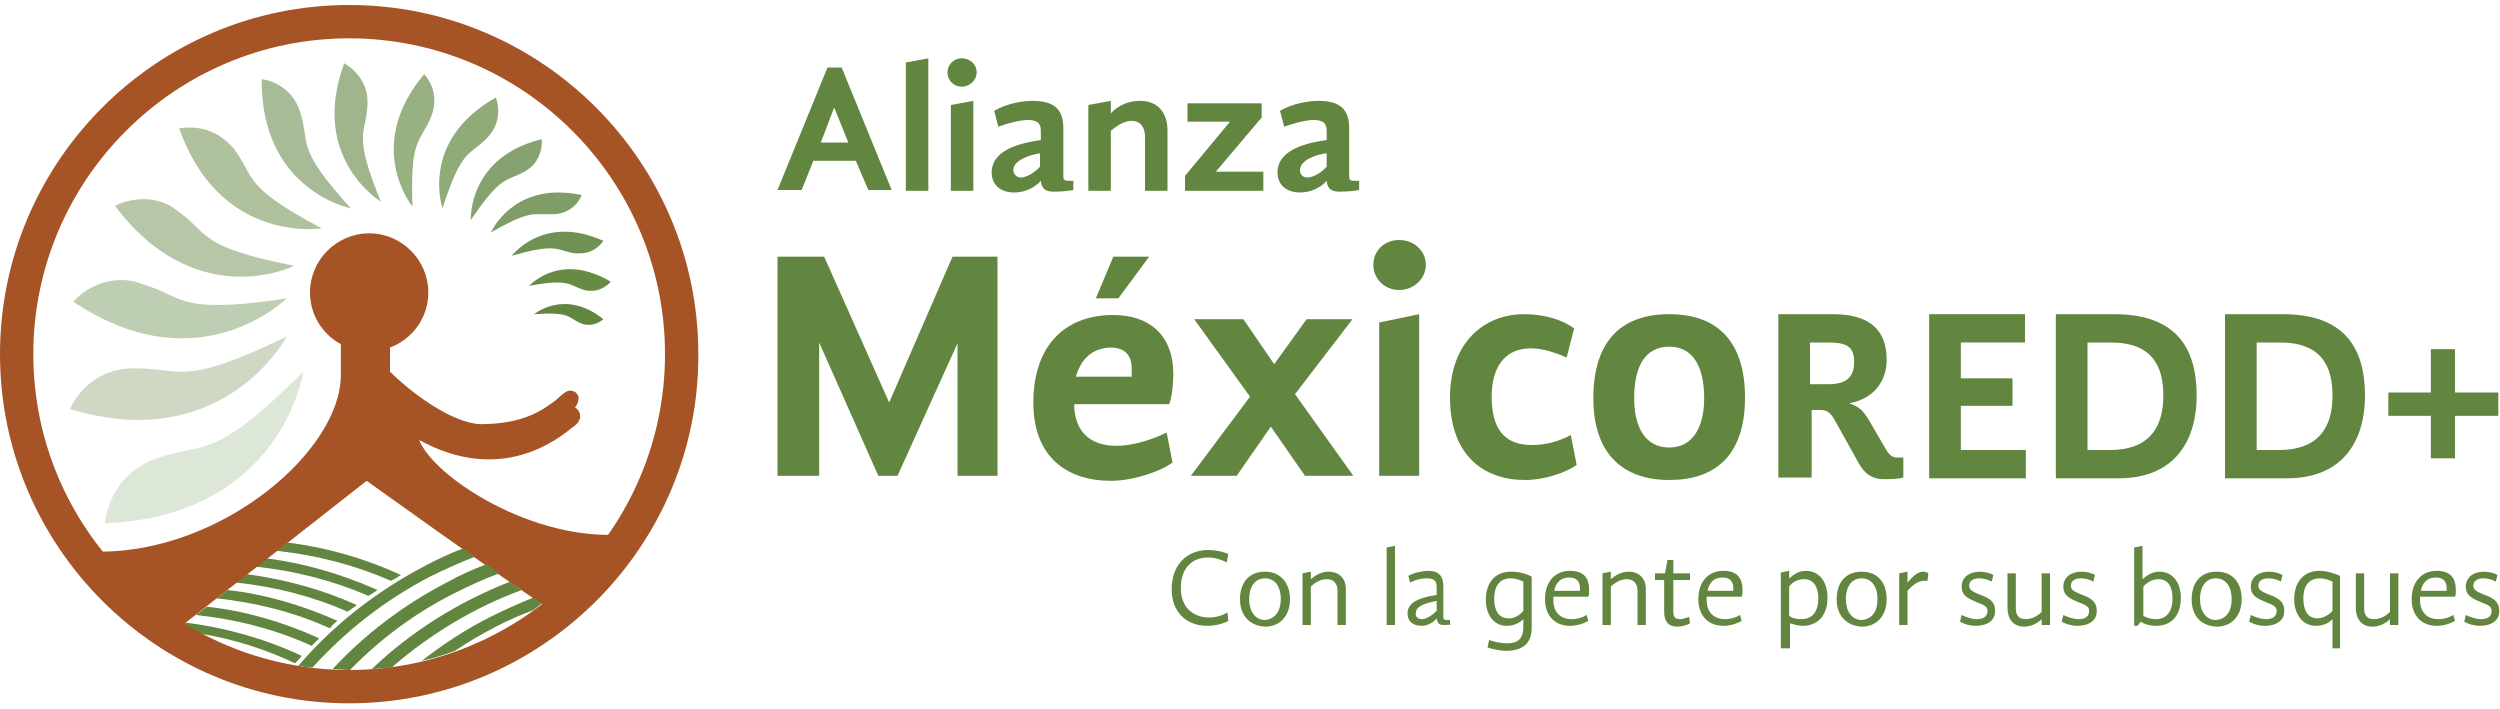
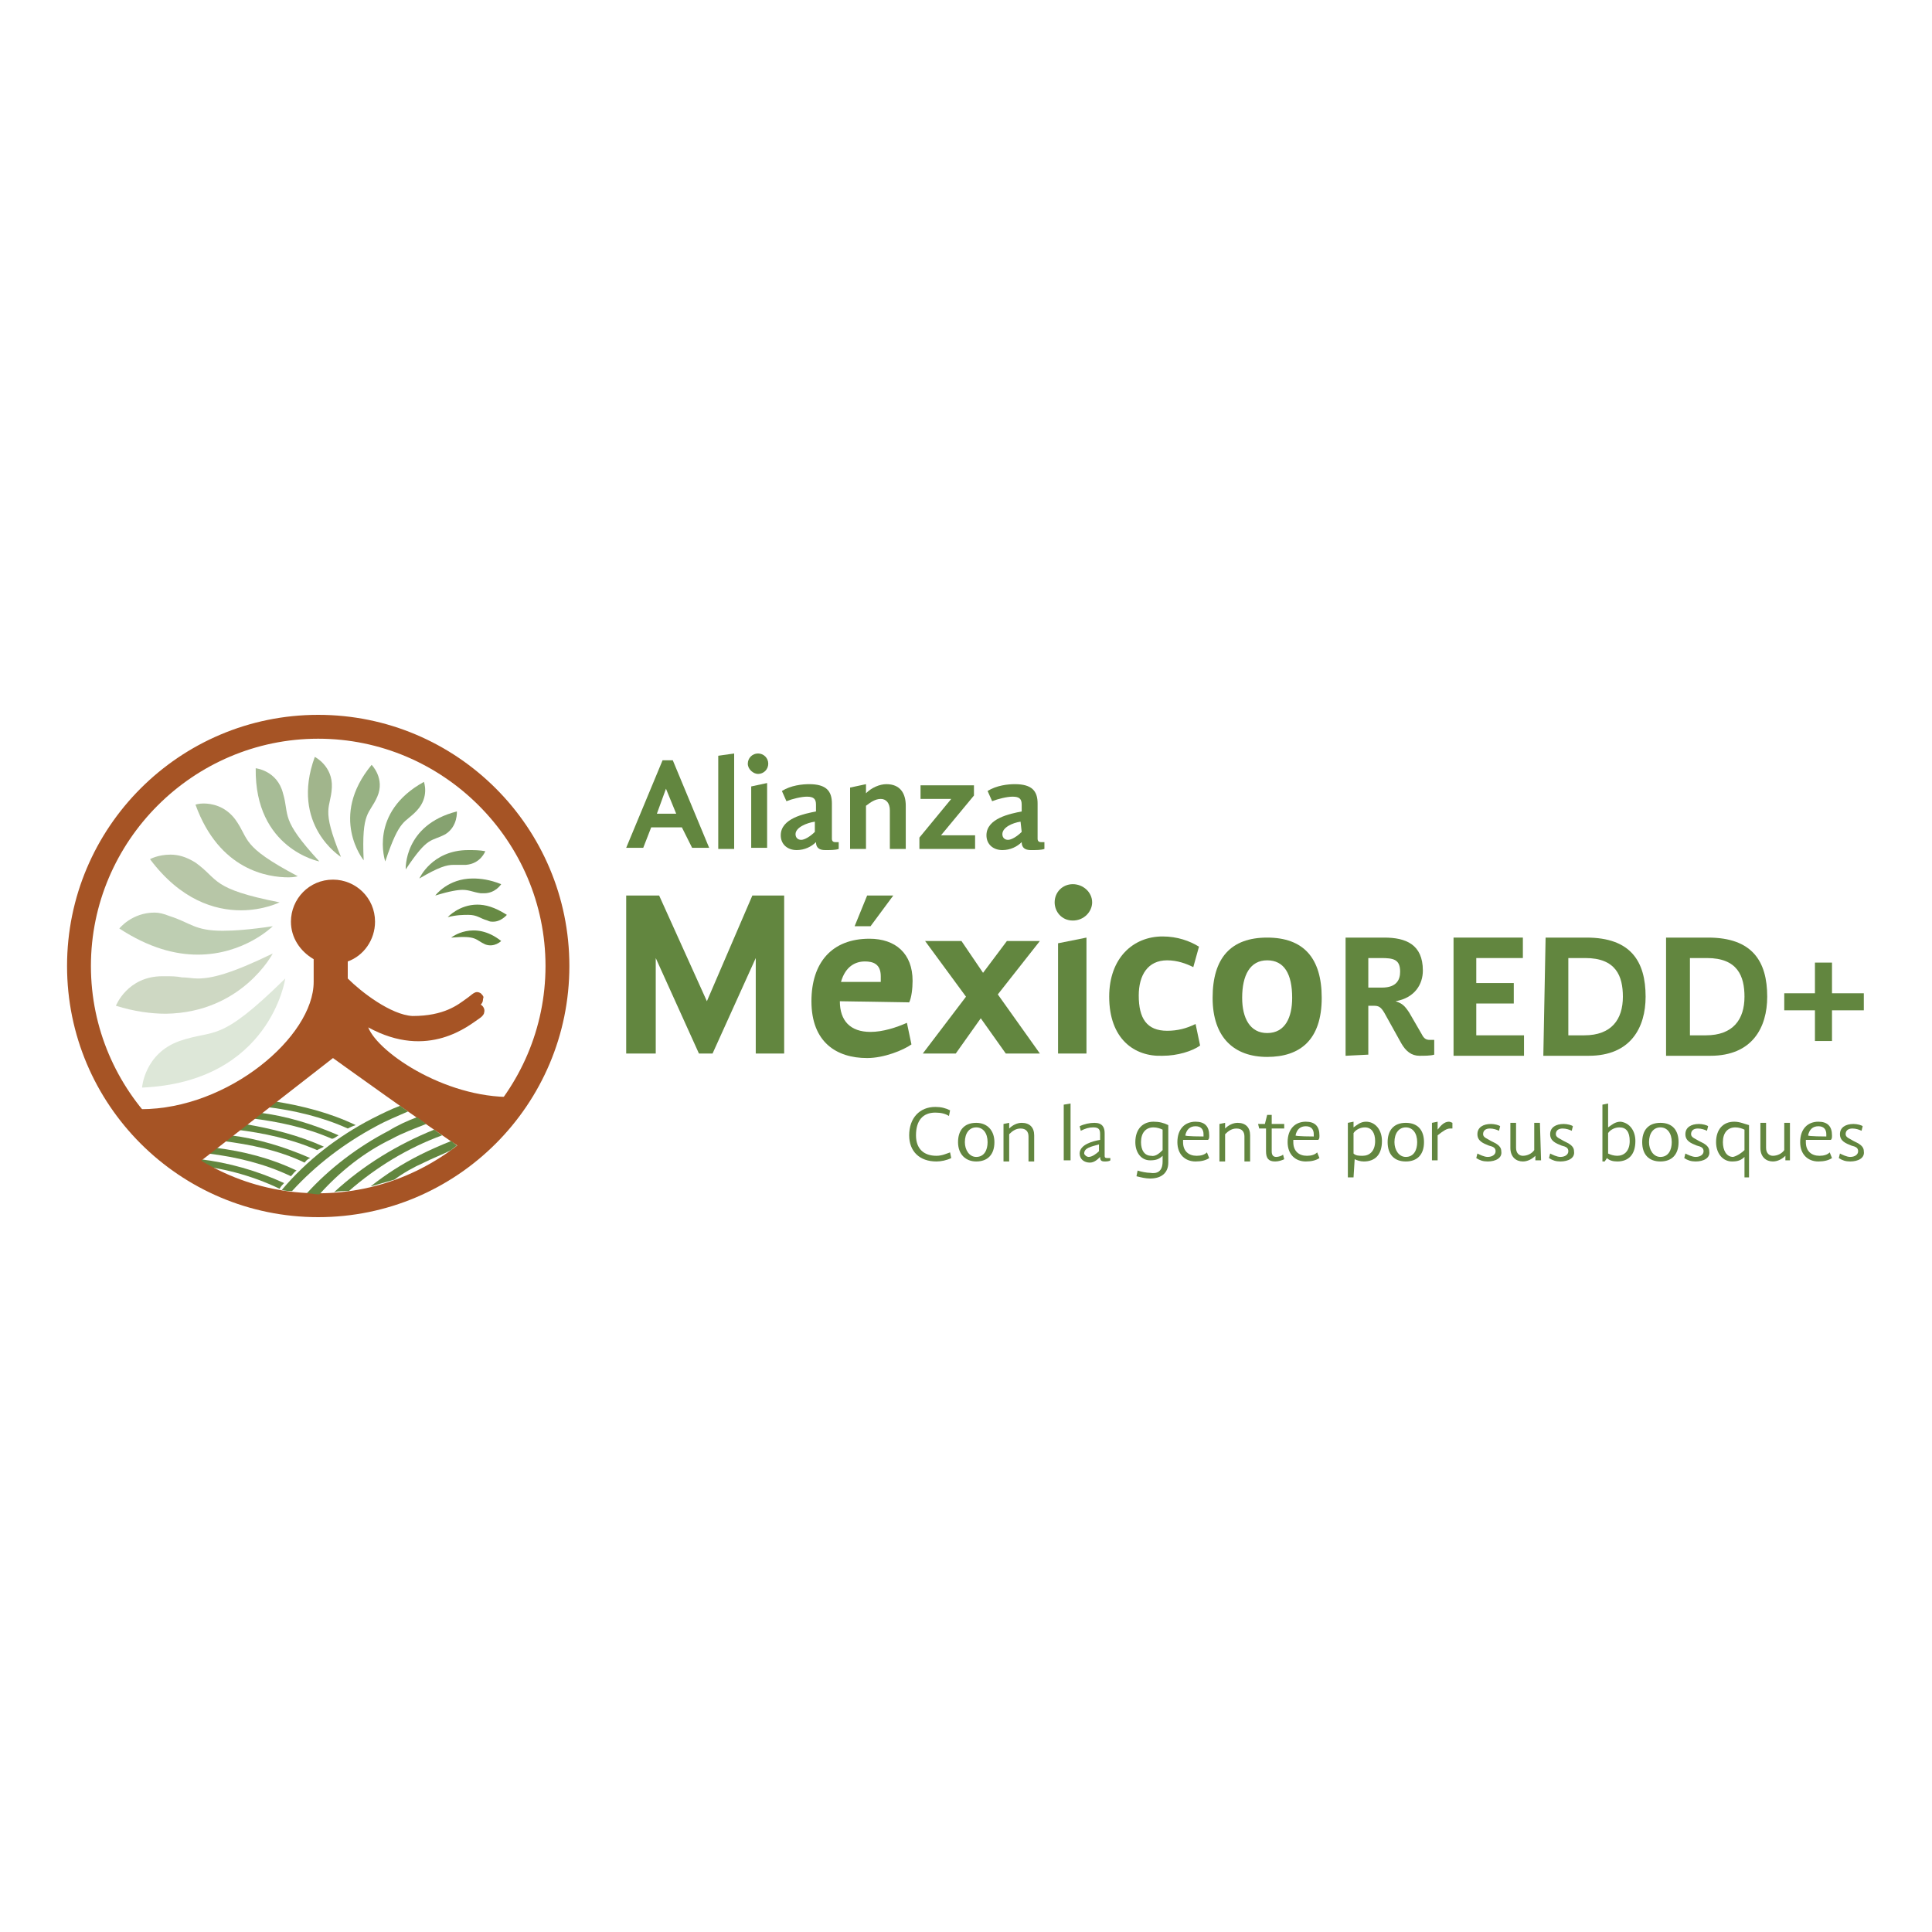
- <svg xmlns="http://www.w3.org/2000/svg" version="1.1" id="Layer_1" x="0px" y="0px" viewBox="0 0 300 85" enable-background="new 0 0 300 85" xml:space="preserve">
+ <svg xmlns="http://www.w3.org/2000/svg" version="1.1" id="Layer_1" x="0px" y="0px" viewBox="-424 315.5 170 170" style="enable-background:new -424 315.5 170 170;" xml:space="preserve">
+   <style type="text/css">
+ 	.st0{fill:#62863F;}
+ 	.st1{fill:#A65425;}
+ 	.st2{fill:#DDE7D8;}
+ 	.st3{fill:#CED8C3;}
+ 	.st4{fill:#BECEB2;}
+ 	.st5{fill:#B7C6A7;}
+ 	.st6{fill:#AFC19D;}
+ 	.st7{fill:#A7BC96;}
+ 	.st8{fill:#A1B58C;}
+ 	.st9{fill:#97B183;}
+ 	.st10{fill:#8EAB78;}
+ 	.st11{fill:#86A270;}
+ 	.st12{fill:#7F9D66;}
+ 	.st13{fill:#709054;}
+ 	.st14{fill:#678A44;}
+ </style>
  <g>
    <g>
-       <path fill="#62863F" d="M45.3,70.8c-4.3-1.9-8.7-3.2-13.3-3.8l-1.3,1c4.6,0.5,9.1,1.6,13.5,3.5C44.6,71.3,45,71,45.3,70.8" />
-       <path fill="#62863F" d="M48.1,69c-4.3-2-8.9-3.3-13.6-3.9l-1.3,1c4.7,0.5,9.4,1.7,13.7,3.6C47.3,69.5,47.7,69.3,48.1,69" />
-       <path fill="#62863F" d="M42.8,72.6c-4.2-1.9-8.7-3.1-13.2-3.7l-1.3,1c4.6,0.5,9.1,1.6,13.4,3.5C42.1,73.1,42.5,72.9,42.8,72.6" />
-       <path fill="#62863F" d="M36.2,78.7c-4.5-2.1-9.2-3.4-14-4L21.8,75l-1.4,0.6c5.1,0.4,10.2,1.7,15,4C35.7,79.3,36,79,36.2,78.7" />
-       <path fill="#62863F" d="M38.3,76.6c-4.4-2-8.9-3.3-13.5-3.8l-1.3,1c4.8,0.5,9.5,1.7,13.9,3.7C37.7,77.2,38,76.9,38.3,76.6" />
-       <path fill="#62863F" d="M40.5,74.5c-4.3-1.9-8.7-3.2-13.2-3.7l-1.3,1c4.6,0.5,9.2,1.6,13.6,3.6C39.8,75.1,40.1,74.8,40.5,74.5" />
-       <path fill="#A65425" d="M41.9,4.6C21,4.6,4,21.6,4,42.5c0,20.9,17,37.9,37.9,37.9c20.9,0,37.9-17,37.9-37.9    C79.8,21.6,62.8,4.6,41.9,4.6 M41.9,84.4C18.8,84.4,0,65.6,0,42.5C0,19.4,18.8,0.6,41.9,0.6c23.1,0,41.9,18.8,41.9,41.9    C83.9,65.6,65,84.4,41.9,84.4" />
-       <path fill="#DDE7D8" d="M36.4,44.6c-11.1,11-11.6,8.3-17.6,10.4c-5.9,2.1-6.2,7.8-6.2,7.8C33.9,61.9,36.4,44.6,36.4,44.6" />
-       <path fill="#CED8C3" d="M34.4,40.4c-7.1,3.4-10.2,4.2-12.5,4.2c-0.9,0-1.7-0.1-2.6-0.2c-0.9-0.1-1.8-0.2-3.1-0.2c0,0-0.1,0-0.1,0    c-5.8,0-7.7,4.9-7.7,4.9c3.1,0.9,5.8,1.3,8.3,1.3C29.2,50.3,34.4,40.4,34.4,40.4" />
-       <path fill="#BECEB2" d="M14.6,33.6c-3.7,0-5.8,2.6-5.8,2.6c4.9,3.3,9.3,4.4,13,4.4c7.8,0,12.6-4.8,12.6-4.8    c-3.8,0.6-6.4,0.8-8.3,0.8c-4.8,0-5.3-1.4-9-2.5C16.1,33.7,15.3,33.6,14.6,33.6" />
-       <path fill="#B7C6A7" d="M17.2,23.9c-2,0-3.4,0.8-3.4,0.8c5.1,6.8,10.8,8.5,15.1,8.5c3.8,0,6.4-1.3,6.4-1.3    c-11.6-2.3-10.1-3.8-14-6.6C19.9,24.2,18.5,23.9,17.2,23.9" />
-       <path fill="#AFC19D" d="M22.8,15.3c-0.8,0-1.3,0.1-1.3,0.1c3.9,11,12.2,12.1,15.6,12.1c0.9,0,1.5-0.1,1.5-0.1    c-9.6-5.1-7.9-6-10.5-9.5C26.3,15.7,24.1,15.3,22.8,15.3" />
-       <path fill="#A7BC96" d="M31.4,9.5C31.3,22.9,42.1,25,42.1,25c-6.6-7.3-4.9-7.5-6-11.3C35,9.8,31.4,9.5,31.4,9.5" />
-       <path fill="#A1B58C" d="M41.3,7.6c-4.2,11.4,4.4,16.6,4.4,16.6c-3.4-8.3-1.8-8-1.6-11.6C44.3,9.1,41.3,7.6,41.3,7.6" />
-       <path fill="#97B183" d="M50.9,8.9c-7.3,8.7-1.4,15.9-1.4,15.9c-0.3-8.4,0.9-7.6,2.2-10.7C53,11,50.9,8.9,50.9,8.9" />
-       <path fill="#8EAB78" d="M59.5,11.7C50.3,16.9,53.1,25,53.1,25c2.4-7.4,3.2-6.2,5.4-8.5C60.6,14.3,59.5,11.7,59.5,11.7" />
-       <path fill="#86A270" d="M65,16.7c-8.9,2.2-8.5,9.7-8.5,9.7c3.8-5.6,4.2-4.5,6.6-5.9C65.3,19.2,65,16.7,65,16.7" />
-       <path fill="#7F9D66" d="M67,23.1c-6,0-8.1,4.8-8.1,4.8c3.3-1.9,4.5-2.2,5.6-2.2c0.2,0,0.5,0,0.7,0c0.3,0,0.5,0,0.8,0    c0.2,0,0.4,0,0.6,0c2.5-0.2,3.2-2.3,3.2-2.3C68.8,23.2,67.9,23.1,67,23.1" />
-       <path fill="#709054" d="M67.7,27.8c-4.1,0-6.3,2.9-6.3,2.9c2.4-0.7,3.7-0.9,4.6-0.9c1.2,0,1.7,0.4,3,0.6c0.2,0,0.4,0,0.6,0    c1.9,0,2.8-1.5,2.8-1.5C70.6,28.1,69.1,27.8,67.7,27.8" />
-       <path fill="#678A44" d="M68.4,32.3c-3.1,0-4.9,2-4.9,2c1.6-0.3,2.6-0.4,3.4-0.4c1.6,0,1.9,0.5,3.2,0.9c0.3,0.1,0.6,0.1,0.9,0.1    c1.4,0,2.3-1.1,2.3-1.1C71.4,32.7,69.8,32.3,68.4,32.3" />
-       <path fill="#62863F" d="M64.1,37.7c0,0,3.7-3.1,8.3,0.6c0,0-1.1,1.1-2.7,0.5C68.1,38.1,68.5,37.4,64.1,37.7" />
-       <path fill="#A65425" d="M50.3,52.8c10,5.5,16.9-0.3,18.5-1.6c0.5-0.3,0.7-0.7,0.8-1c0.1-0.6-0.2-1.1-0.6-1.3    c0.3-0.4,0.4-0.7,0.4-0.9c0.1-0.3,0-0.6-0.3-0.9c-1-0.6-1.4,0.1-2.5,1c-1.4,1-3.6,2.8-9,2.8c-3.6-0.2-8.5-4-10.8-6.3v-2.9    c2.7-1,4.6-3.6,4.6-6.6c0-3.9-3.2-7.1-7.1-7.1s-7.1,3.2-7.1,7.1c0,2.7,1.5,5,3.7,6.2l0,3.7c0,9.1-14.2,21.2-28.9,21.2l4.3,5.2    l4.6,4.4L44,57.7c0,0,16.3,11.7,22.1,15.5l5.7-4l3.2-5.1C64,65.1,52,57.2,50.3,52.8" />
-       <path fill="#62863F" d="M61.2,69.8c-6.1,2.4-11.8,5.9-16.6,10.5c0.8-0.1,1.6-0.1,2.4-0.2c4.6-4,9.9-7.2,15.6-9.3L61.2,69.8z" />
-       <path fill="#62863F" d="M58.9,74c-3,1.5-5.7,3.3-8.3,5.3c1.4-0.3,2.7-0.7,4-1.2c1.6-1.1,3.2-2,4.9-2.9c1.5-0.8,3-1.4,4.5-2    c0.4-0.3,0.7-0.5,1-0.8L64,71.7C62.3,72.4,60.5,73.2,58.9,74" />
-       <path fill="#62863F" d="M54.3,71.3c1.8-0.9,3.7-1.8,5.6-2.5l-1.5-1.1c-1.6,0.6-3.2,1.3-4.8,2.2c-5.2,2.7-9.8,6.2-13.7,10.4    c0.7,0,1.4,0.1,2.1,0.1C45.5,76.8,49.6,73.7,54.3,71.3" />
-       <path fill="#62863F" d="M51.6,69.2c1.8-0.9,3.6-1.7,5.4-2.4l-1.4-1c-1.6,0.6-3.1,1.3-4.6,2.1C45.1,71,40,75,35.8,79.9    c0.6,0.1,1.1,0.2,1.7,0.2C41.5,75.7,46.2,72,51.6,69.2" />
-       <path fill="#62863F" d="M140.6,70.7c0-2.9,1.8-4.7,4.4-4.7c0.9,0,1.8,0.2,2.4,0.5l-0.2,1c-0.5-0.3-1.4-0.6-2.2-0.6    c-2.1,0-3.3,1.4-3.3,3.7c0,2.2,1.4,3.5,3.4,3.5c0.9,0,1.7-0.3,2.2-0.6l0.1,1c-0.7,0.4-1.7,0.6-2.5,0.6    C142.3,75.1,140.6,73.4,140.6,70.7" />
-       <path fill="#62863F" d="M153.7,71.9c0-1.5-0.7-2.5-1.9-2.5c-1.2,0-1.9,1-1.9,2.5c0,1.4,0.7,2.5,1.9,2.5    C153,74.3,153.7,73.3,153.7,71.9 M148.8,71.9c0-1.9,1-3.3,3-3.3c1.9,0,3,1.4,3,3.3c0,2-1.2,3.3-3,3.3    C150,75.1,148.8,73.9,148.8,71.9" />
-       <path fill="#62863F" d="M156.3,68.8l1-0.2v0.9c0.6-0.5,1.3-0.9,2.1-0.9c1.3,0,2.1,0.8,2.1,2.1V75h-1v-4.1c0-0.8-0.4-1.4-1.3-1.4    c-0.7,0-1.4,0.4-1.9,0.9V75h-1V68.8z" />
+       <path class="st0" d="M-394.2,415.4c-2.3-1-4.6-1.7-7-2l-0.7,0.5c2.4,0.3,4.8,0.8,7.1,1.8C-394.6,415.7-394.4,415.5-394.2,415.4" />
+       <path class="st0" d="M-392.7,414.5c-2.3-1.1-4.7-1.7-7.2-2.1l-0.7,0.5c2.5,0.3,5,0.9,7.2,1.9C-393.2,414.7-393,414.6-392.7,414.5" />
+       <path class="st0" d="M-395.5,416.4c-2.2-1-4.6-1.6-7-2l-0.7,0.5c2.4,0.3,4.8,0.8,7.1,1.8C-395.9,416.6-395.7,416.5-395.5,416.4" />
+       <path class="st0" d="M-399,419.6c-2.4-1.1-4.9-1.8-7.4-2.1l-0.2,0.2l-0.7,0.3c2.7,0.2,5.4,0.9,7.9,2.1    C-399.3,419.9-399.1,419.7-399,419.6" />
+       <path class="st0" d="M-397.9,418.5c-2.3-1.1-4.7-1.7-7.1-2l-0.7,0.5c2.5,0.3,5,0.9,7.3,2C-398.2,418.8-398.1,418.6-397.9,418.5" />
+       <path class="st0" d="M-396.7,417.4c-2.3-1-4.6-1.7-7-2l-0.7,0.5c2.4,0.3,4.9,0.8,7.2,1.9C-397.1,417.7-397,417.5-396.7,417.4" />
+       <path class="st1" d="M-396,380.5c-11,0-20,9-20,20s9,20,20,20s20-9,20-20S-385,380.5-396,380.5 M-396,422.6    c-12.2,0-22.1-9.9-22.1-22.1s9.9-22.1,22.1-22.1c12.2,0,22.1,9.9,22.1,22.1C-373.9,412.7-383.8,422.6-396,422.6" />
+       <path class="st2" d="M-398.9,401.6c-5.9,5.8-6.1,4.4-9.3,5.5c-3.1,1.1-3.3,4.1-3.3,4.1C-400.2,410.7-398.9,401.6-398.9,401.6" />
+       <path class="st3" d="M-400,399.4c-3.7,1.8-5.4,2.2-6.6,2.2c-0.5,0-0.9-0.1-1.4-0.1c-0.5-0.1-0.9-0.1-1.6-0.1h-0.1    c-3.1,0-4.1,2.6-4.1,2.6c1.6,0.5,3.1,0.7,4.4,0.7C-402.7,404.6-400,399.4-400,399.4" />
+       <path class="st4" d="M-410.4,395.8c-2,0-3.1,1.4-3.1,1.4c2.6,1.7,4.9,2.3,6.9,2.3c4.1,0,6.6-2.5,6.6-2.5c-2,0.3-3.4,0.4-4.4,0.4    c-2.5,0-2.8-0.7-4.7-1.3C-409.6,395.9-410,395.8-410.4,395.8" />
+       <path class="st5" d="M-409,390.7c-1.1,0-1.8,0.4-1.8,0.4c2.7,3.6,5.7,4.5,8,4.5c2,0,3.4-0.7,3.4-0.7c-6.1-1.2-5.3-2-7.4-3.5    C-407.6,390.9-408.3,390.7-409,390.7" />
+       <path class="st6" d="M-406.1,386.2c-0.4,0-0.7,0.1-0.7,0.1c2.1,5.8,6.4,6.4,8.2,6.4c0.5,0,0.8-0.1,0.8-0.1c-5.1-2.7-4.2-3.2-5.5-5    C-404.2,386.4-405.4,386.2-406.1,386.2" />
+       <path class="st7" d="M-401.5,383.1c-0.1,7.1,5.6,8.2,5.6,8.2c-3.5-3.8-2.6-4-3.2-6C-399.6,383.3-401.5,383.1-401.5,383.1" />
+       <path class="st8" d="M-396.3,382.1c-2.2,6,2.3,8.8,2.3,8.8c-1.8-4.4-0.9-4.2-0.8-6.1C-394.7,382.9-396.3,382.1-396.3,382.1" />
+       <path class="st9" d="M-391.3,382.8c-3.8,4.6-0.7,8.4-0.7,8.4c-0.2-4.4,0.5-4,1.2-5.6S-391.3,382.8-391.3,382.8" />
+       <path class="st10" d="M-386.7,384.3c-4.9,2.7-3.4,7-3.4,7c1.3-3.9,1.7-3.3,2.8-4.5C-386.2,385.6-386.7,384.3-386.7,384.3" />
+       <path class="st11" d="M-383.8,386.9c-4.7,1.2-4.5,5.1-4.5,5.1c2-3,2.2-2.4,3.5-3.1C-383.7,388.2-383.8,386.9-383.8,386.9" />
+       <path class="st12" d="M-382.8,390.3c-3.2,0-4.3,2.5-4.3,2.5c1.7-1,2.4-1.2,3-1.2c0.1,0,0.3,0,0.4,0c0.2,0,0.3,0,0.4,0    c0.1,0,0.2,0,0.3,0c1.3-0.1,1.7-1.2,1.7-1.2C-381.8,390.3-382.3,390.3-382.8,390.3" />
+       <path class="st13" d="M-382.4,392.8c-2.2,0-3.3,1.5-3.3,1.5c1.3-0.4,2-0.5,2.4-0.5c0.6,0,0.9,0.2,1.6,0.3c0.1,0,0.2,0,0.3,0    c1,0,1.5-0.8,1.5-0.8C-380.9,392.9-381.7,392.8-382.4,392.8" />
+       <path class="st14" d="M-382,395.1c-1.6,0-2.6,1.1-2.6,1.1c0.8-0.2,1.4-0.2,1.8-0.2c0.8,0,1,0.3,1.7,0.5c0.2,0.1,0.3,0.1,0.5,0.1    c0.7,0,1.2-0.6,1.2-0.6C-380.5,395.3-381.3,395.1-382,395.1" />
+       <path class="st0" d="M-384.3,398c0,0,2-1.6,4.4,0.3c0,0-0.6,0.6-1.4,0.3C-382.2,398.2-382,397.8-384.3,398" />
+       <path class="st1" d="M-391.6,405.9c5.3,2.9,8.9-0.2,9.8-0.8c0.3-0.2,0.4-0.4,0.4-0.5c0.1-0.3-0.1-0.6-0.3-0.7    c0.2-0.2,0.2-0.4,0.2-0.5c0.1-0.2,0-0.3-0.2-0.5c-0.5-0.3-0.7,0.1-1.3,0.5c-0.7,0.5-1.9,1.5-4.7,1.5c-1.9-0.1-4.5-2.1-5.7-3.3    v-1.5c1.4-0.5,2.4-1.9,2.4-3.5c0-2.1-1.7-3.7-3.7-3.7c-2.1,0-3.7,1.7-3.7,3.7c0,1.4,0.8,2.6,2,3.3v2c0,4.8-7.5,11.2-15.2,11.2    l2.3,2.7l2.4,2.3l12.2-9.5c0,0,8.6,6.2,11.7,8.2l3-2.1l1.7-2.7C-384.4,412.4-390.7,408.2-391.6,405.9" />
+       <path class="st0" d="M-385.8,414.9c-3.2,1.3-6.2,3.1-8.8,5.5c0.4-0.1,0.8-0.1,1.3-0.1c2.4-2.1,5.2-3.8,8.2-4.9L-385.8,414.9z" />
+       <path class="st0" d="M-387,417.1c-1.6,0.8-3,1.7-4.4,2.8c0.7-0.2,1.4-0.4,2.1-0.6c0.8-0.6,1.7-1.1,2.6-1.5    c0.8-0.4,1.6-0.7,2.4-1.1c0.2-0.2,0.4-0.3,0.5-0.4l-0.5-0.4C-385.3,416.3-386.2,416.7-387,417.1" />
+       <path class="st0" d="M-389.5,415.7c0.9-0.5,2-0.9,3-1.3l-0.8-0.6c-0.8,0.3-1.7,0.7-2.5,1.2c-2.7,1.4-5.2,3.3-7.2,5.5    c0.4,0,0.7,0.1,1.1,0.1C-394.1,418.6-392,416.9-389.5,415.7" />
+       <path class="st0" d="M-390.9,414.6c0.9-0.5,1.9-0.9,2.8-1.3l-0.7-0.5c-0.8,0.3-1.6,0.7-2.4,1.1c-3.1,1.6-5.8,3.7-8,6.3    c0.3,0.1,0.6,0.1,0.9,0.1C-396.2,418-393.7,416.1-390.9,414.6" />
+       <path class="st0" d="M-344,415.4c0-1.5,0.9-2.5,2.3-2.5c0.5,0,0.9,0.1,1.3,0.3l-0.1,0.5c-0.3-0.2-0.7-0.3-1.2-0.3    c-1.1,0-1.7,0.7-1.7,2c0,1.2,0.7,1.8,1.8,1.8c0.5,0,0.9-0.2,1.2-0.3l0.1,0.5c-0.4,0.2-0.9,0.3-1.3,0.3    C-343.1,417.7-344,416.8-344,415.4" />
+       <path class="st0" d="M-337.1,416c0-0.8-0.4-1.3-1-1.3s-1,0.5-1,1.3c0,0.7,0.4,1.3,1,1.3C-337.4,417.3-337.1,416.7-337.1,416     M-339.7,416c0-1,0.5-1.7,1.6-1.7c1,0,1.6,0.7,1.6,1.7c0,1.1-0.6,1.7-1.6,1.7C-339,417.7-339.7,417.1-339.7,416" />
+       <path class="st0" d="M-335.7,414.4l0.5-0.1v0.5c0.3-0.3,0.7-0.5,1.1-0.5c0.7,0,1.1,0.4,1.1,1.1v2.3h-0.5v-2.2    c0-0.4-0.2-0.7-0.7-0.7c-0.4,0-0.7,0.2-1,0.5v2.4h-0.5V414.4L-335.7,414.4z" />
    </g>
-     <polygon fill="#62863F" points="166.4,65.7 167.4,65.5 167.4,75 166.4,75  " />
+     <polygon class="st0" points="-330.4,412.7 -329.8,412.6 -329.8,417.6 -330.4,417.6  " />
    <g>
-       <path fill="#62863F" d="M170.6,74.3c0.6,0,1.3-0.5,1.8-1v-1.2c-1.4,0.3-2.5,0.6-2.5,1.5C169.8,74,170.2,74.3,170.6,74.3     M174.2,74.9c-0.2,0.1-0.7,0.1-1,0.1c-0.5,0-0.7-0.2-0.8-0.8c-0.3,0.4-1,0.9-1.8,0.9c-1,0-1.7-0.5-1.7-1.5c0-1.6,2.2-2,3.5-2.2    v-0.9c0-0.7-0.2-1.1-1.2-1.1c-0.7,0-1.4,0.2-2,0.5l-0.2-0.8c0.7-0.4,1.8-0.6,2.4-0.6c1.3,0,1.8,0.7,1.8,1.8V74    c0,0.4,0.2,0.4,0.5,0.4h0.3V74.9z" />
-       <path fill="#62863F" d="M182.8,73.3v-3.5c-0.4-0.2-0.9-0.4-1.5-0.4c-1.4,0-2,1-2,2.5c0,1.4,0.6,2.3,1.7,2.3    C181.7,74.3,182.5,73.7,182.8,73.3 M182.8,75.2v-0.9c-0.5,0.5-1.2,0.8-2,0.8c-1.6,0-2.5-1.4-2.5-3.1c0-2.3,1.3-3.4,3-3.4    c0.9,0,1.8,0.2,2.5,0.6v6.2c0,1.8-1.1,2.7-3.1,2.7c-0.7,0-1.6-0.2-2.2-0.4l0.2-0.9c0.5,0.2,1.5,0.4,2.1,0.4    C182,77.2,182.8,76.8,182.8,75.2" />
-       <path fill="#62863F" d="M189.6,70.9c0-0.1,0-0.2,0-0.3c0-0.7-0.3-1.3-1.3-1.3c-1,0-1.6,0.6-1.8,1.6H189.6z M190.6,74.5    c-0.5,0.3-1.3,0.6-2.2,0.6c-1.7,0-3-1.1-3-3.2c0-2.2,1.3-3.4,3-3.4c1.6,0,2.3,0.8,2.3,2.3c0,0.3,0,0.6-0.1,0.8h-4.2V72    c0,1.6,1,2.3,2.2,2.3c0.7,0,1.3-0.2,1.8-0.5L190.6,74.5z" />
-       <path fill="#62863F" d="M192.3,68.8l1-0.2v0.9c0.6-0.5,1.3-0.9,2.1-0.9c1.3,0,2.1,0.8,2.1,2.1V75h-1v-4.1c0-0.8-0.4-1.4-1.3-1.4    c-0.7,0-1.4,0.4-1.9,0.9V75h-1V68.8z" />
-       <path fill="#62863F" d="M198.7,68.8h1.1l0.3-1.6h0.7v1.6h2v0.8h-2v3.8c0,0.6,0.2,0.9,0.8,0.9c0.4,0,0.9-0.2,1.1-0.3l0.1,0.8    c-0.3,0.2-1,0.4-1.5,0.4c-1.1,0-1.6-0.6-1.6-1.8v-3.8h-1.1V68.8z" />
-       <path fill="#62863F" d="M208,70.9c0-0.1,0-0.2,0-0.3c0-0.7-0.3-1.3-1.3-1.3c-1,0-1.6,0.6-1.8,1.6H208z M209,74.5    c-0.5,0.3-1.3,0.6-2.2,0.6c-1.7,0-3-1.1-3-3.2c0-2.2,1.3-3.4,3-3.4c1.6,0,2.3,0.8,2.3,2.3c0,0.3,0,0.6-0.1,0.8h-4.2V72    c0,1.6,1,2.3,2.2,2.3c0.7,0,1.3-0.2,1.8-0.5L209,74.5z" />
-       <path fill="#62863F" d="M214.7,70.4v3.5c0.4,0.3,0.9,0.4,1.5,0.4c1.1,0,2-0.7,2-2.5c0-1.4-0.6-2.3-1.7-2.3    C215.8,69.5,215.1,69.8,214.7,70.4 M214.7,77.8h-1v-9.1l1-0.2v0.9c0.5-0.4,1.1-0.9,2-0.9c1.6,0,2.6,1.3,2.6,3.2    c0,2.2-1.2,3.4-3,3.4c-0.6,0-1.1-0.2-1.5-0.3V77.8z" />
-       <path fill="#62863F" d="M225.3,71.9c0-1.5-0.7-2.5-1.9-2.5c-1.2,0-1.9,1-1.9,2.5c0,1.4,0.7,2.5,1.9,2.5    C224.7,74.3,225.3,73.3,225.3,71.9 M220.4,71.9c0-1.9,1-3.3,3-3.3c2,0,3,1.4,3,3.3c0,2-1.2,3.3-3,3.3    C221.6,75.1,220.4,73.9,220.4,71.9" />
-       <path fill="#62863F" d="M231.3,69.7c-0.2,0-0.3,0-0.4,0c-0.6,0-1.2,0.3-2,1.2V75h-1v-6.2l1-0.2v1.3c0.6-0.7,1.2-1.3,1.9-1.3    c0.2,0,0.5,0.1,0.6,0.2L231.3,69.7z" />
-       <path fill="#62863F" d="M237.1,75.1c-0.7,0-1.4-0.2-1.9-0.5l0.2-0.8c0.4,0.2,1.2,0.5,1.8,0.5c0.8,0,1.3-0.3,1.3-1    c0-0.5-0.4-0.7-1.2-1c-0.9-0.4-1.9-0.7-1.9-1.9c0-1.2,1-1.8,2.2-1.8c0.6,0,1.3,0.2,1.6,0.4l-0.2,0.8c-0.3-0.2-0.9-0.4-1.5-0.4    c-0.7,0-1.2,0.3-1.2,0.9c0,0.6,0.7,0.8,1.4,1.1c0.8,0.3,1.7,0.7,1.7,1.8C239.5,74.5,238.4,75.1,237.1,75.1" />
-       <path fill="#62863F" d="M246,75h-1v-0.7c-0.6,0.6-1.4,0.9-2.1,0.9c-1.2,0-2-0.8-2-2.3v-4.1h1v4.2c0,1,0.5,1.3,1.2,1.3    c0.7,0,1.5-0.4,1.9-0.9v-4.6h1V75z" />
-       <path fill="#62863F" d="M249.3,75.1c-0.7,0-1.4-0.2-1.9-0.5l0.2-0.8c0.4,0.2,1.2,0.5,1.8,0.5c0.8,0,1.3-0.3,1.3-1    c0-0.5-0.4-0.7-1.2-1c-0.9-0.4-1.9-0.7-1.9-1.9c0-1.2,1-1.8,2.2-1.8c0.6,0,1.3,0.2,1.6,0.4l-0.2,0.8c-0.3-0.2-0.9-0.4-1.5-0.4    c-0.7,0-1.2,0.3-1.2,0.9c0,0.6,0.7,0.8,1.4,1.1c0.8,0.3,1.7,0.7,1.7,1.8C251.7,74.5,250.6,75.1,249.3,75.1" />
-       <path fill="#62863F" d="M257.2,70.4v3.5c0.3,0.2,0.9,0.4,1.5,0.4c1.2,0,2-0.8,2-2.5c0-1.5-0.6-2.3-1.7-2.3    C258.3,69.5,257.6,69.9,257.2,70.4 M261.7,71.7c0,2.3-1.2,3.4-3,3.4c-0.7,0-1.4-0.2-1.8-0.5l-0.4,0.5h-0.4v-9.4l1-0.2v4    c0.5-0.4,1.1-0.9,2-0.9C260.8,68.6,261.7,70,261.7,71.7" />
-       <path fill="#62863F" d="M267.8,71.9c0-1.5-0.7-2.5-1.9-2.5c-1.2,0-1.9,1-1.9,2.5c0,1.4,0.7,2.5,1.9,2.5    C267.2,74.3,267.8,73.3,267.8,71.9 M263,71.9c0-1.9,1-3.3,3-3.3c2,0,3,1.4,3,3.3c0,2-1.2,3.3-3,3.3C264.1,75.1,263,73.9,263,71.9" />
-       <path fill="#62863F" d="M271.8,75.1c-0.7,0-1.4-0.2-1.9-0.5l0.2-0.8c0.4,0.2,1.2,0.5,1.8,0.5c0.8,0,1.3-0.3,1.3-1    c0-0.5-0.4-0.7-1.2-1c-0.9-0.4-1.9-0.7-1.9-1.9c0-1.2,1-1.8,2.2-1.8c0.6,0,1.3,0.2,1.6,0.4l-0.2,0.8c-0.3-0.2-0.9-0.4-1.5-0.4    c-0.7,0-1.2,0.3-1.2,0.9c0,0.6,0.7,0.8,1.4,1.1c0.8,0.3,1.7,0.7,1.7,1.8C274.2,74.5,273.1,75.1,271.8,75.1" />
-       <path fill="#62863F" d="M279.9,73.3v-3.5c-0.4-0.2-0.9-0.4-1.5-0.4c-1.4,0-2,1-2,2.4c0,1.4,0.5,2.4,1.7,2.4    C278.8,74.2,279.6,73.7,279.9,73.3 M279.9,77.8v-3.5c-0.5,0.5-1.1,0.8-2,0.8c-1.6,0-2.6-1.4-2.6-3.2c0-2.1,1.2-3.4,3-3.4    c0.9,0,1.8,0.3,2.5,0.6v8.7H279.9z" />
-       <path fill="#62863F" d="M287.8,75h-1v-0.7c-0.6,0.6-1.4,0.9-2.1,0.9c-1.2,0-2-0.8-2-2.3v-4.1h1v4.2c0,1,0.5,1.3,1.2,1.3    c0.7,0,1.5-0.4,1.9-0.9v-4.6h1V75z" />
-       <path fill="#62863F" d="M293.6,70.9c0-0.1,0-0.2,0-0.3c0-0.7-0.3-1.3-1.3-1.3c-1,0-1.6,0.6-1.8,1.6H293.6z M294.6,74.5    c-0.5,0.3-1.3,0.6-2.2,0.6c-1.7,0-3-1.1-3-3.2c0-2.2,1.3-3.4,3-3.4c1.6,0,2.3,0.8,2.3,2.3c0,0.3,0,0.6-0.1,0.8h-4.2V72    c0,1.6,1,2.3,2.2,2.3c0.7,0,1.3-0.2,1.8-0.5L294.6,74.5z" />
-       <path fill="#62863F" d="M297.6,75.1c-0.7,0-1.4-0.2-1.9-0.5l0.2-0.8c0.4,0.2,1.2,0.5,1.8,0.5c0.8,0,1.3-0.3,1.3-1    c0-0.5-0.4-0.7-1.2-1c-0.9-0.4-1.9-0.7-1.9-1.9c0-1.2,1-1.8,2.2-1.8c0.6,0,1.3,0.2,1.6,0.4l-0.2,0.8c-0.3-0.2-0.9-0.4-1.5-0.4    c-0.7,0-1.2,0.3-1.2,0.9c0,0.6,0.7,0.8,1.4,1.1c0.8,0.3,1.7,0.7,1.7,1.8C300,74.5,298.9,75.1,297.6,75.1" />
+       <path class="st0" d="M-328.2,417.3c0.3,0,0.7-0.3,0.9-0.5v-0.6c-0.7,0.2-1.3,0.3-1.3,0.8C-328.6,417.1-328.4,417.3-328.2,417.3     M-326.3,417.6c-0.1,0.1-0.4,0.1-0.5,0.1c-0.3,0-0.4-0.1-0.4-0.4c-0.2,0.2-0.5,0.5-0.9,0.5c-0.5,0-0.9-0.3-0.9-0.8    c0-0.8,1.2-1.1,1.8-1.2v-0.5c0-0.4-0.1-0.6-0.6-0.6c-0.4,0-0.7,0.1-1.1,0.3l-0.1-0.4c0.4-0.2,0.9-0.3,1.3-0.3    c0.7,0,0.9,0.4,0.9,0.9v2c0,0.2,0.1,0.2,0.3,0.2h0.2v0.3H-326.3z" />
+       <path class="st0" d="M-321.7,416.7v-1.8c-0.2-0.1-0.5-0.2-0.8-0.2c-0.7,0-1.1,0.5-1.1,1.3c0,0.7,0.3,1.2,0.9,1.2    C-322.3,417.3-321.9,416.9-321.7,416.7 M-321.7,417.7v-0.5c-0.3,0.3-0.6,0.4-1.1,0.4c-0.8,0-1.3-0.7-1.3-1.6    c0-1.2,0.7-1.8,1.6-1.8c0.5,0,0.9,0.1,1.3,0.3v3.3c0,0.9-0.6,1.4-1.6,1.4c-0.4,0-0.8-0.1-1.2-0.2l0.1-0.5c0.3,0.1,0.8,0.2,1.1,0.2    C-322.2,418.8-321.7,418.6-321.7,417.7" />
+       <path class="st0" d="M-318.1,415.5c0-0.1,0-0.1,0-0.2c0-0.4-0.2-0.7-0.7-0.7s-0.8,0.3-0.9,0.8    C-319.8,415.5-318.1,415.5-318.1,415.5z M-317.6,417.4c-0.3,0.2-0.7,0.3-1.2,0.3c-0.9,0-1.6-0.6-1.6-1.7c0-1.2,0.7-1.8,1.6-1.8    c0.8,0,1.2,0.4,1.2,1.2c0,0.2,0,0.3-0.1,0.4h-2.2v0.2c0,0.8,0.5,1.2,1.2,1.2c0.4,0,0.7-0.1,0.9-0.3L-317.6,417.4z" />
+       <path class="st0" d="M-316.7,414.4l0.5-0.1v0.5c0.3-0.3,0.7-0.5,1.1-0.5c0.7,0,1.1,0.4,1.1,1.1v2.3h-0.5v-2.2    c0-0.4-0.2-0.7-0.7-0.7c-0.4,0-0.7,0.2-1,0.5v2.4h-0.5L-316.7,414.4L-316.7,414.4z" />
+       <path class="st0" d="M-313.3,414.4h0.6l0.2-0.8h0.4v0.8h1.1v0.4h-1.1v2c0,0.3,0.1,0.5,0.4,0.5c0.2,0,0.5-0.1,0.6-0.2l0.1,0.4    c-0.2,0.1-0.5,0.2-0.8,0.2c-0.6,0-0.8-0.3-0.8-0.9v-2h-0.6L-313.3,414.4L-313.3,414.4z" />
+       <path class="st0" d="M-308.4,415.5c0-0.1,0-0.1,0-0.2c0-0.4-0.2-0.7-0.7-0.7s-0.8,0.3-0.9,0.8    C-310.1,415.5-308.4,415.5-308.4,415.5z M-307.9,417.4c-0.3,0.2-0.7,0.3-1.2,0.3c-0.9,0-1.6-0.6-1.6-1.7c0-1.2,0.7-1.8,1.6-1.8    c0.8,0,1.2,0.4,1.2,1.2c0,0.2,0,0.3-0.1,0.4h-2.2v0.2c0,0.8,0.5,1.2,1.2,1.2c0.4,0,0.7-0.1,0.9-0.3L-307.9,417.4z" />
+       <path class="st0" d="M-304.9,415.2v1.8c0.2,0.2,0.5,0.2,0.8,0.2c0.6,0,1.1-0.4,1.1-1.3c0-0.7-0.3-1.2-0.9-1.2    C-304.3,414.7-304.7,414.9-304.9,415.2 M-304.9,419.1h-0.5v-4.8l0.5-0.1v0.5c0.3-0.2,0.6-0.5,1.1-0.5c0.8,0,1.4,0.7,1.4,1.7    c0,1.2-0.6,1.8-1.6,1.8c-0.3,0-0.6-0.1-0.8-0.2L-304.9,419.1L-304.9,419.1z" />
+       <path class="st0" d="M-299.3,416c0-0.8-0.4-1.3-1-1.3c-0.6,0-1,0.5-1,1.3c0,0.7,0.4,1.3,1,1.3C-299.6,417.3-299.3,416.7-299.3,416     M-301.9,416c0-1,0.5-1.7,1.6-1.7c1.1,0,1.6,0.7,1.6,1.7c0,1.1-0.6,1.7-1.6,1.7C-301.3,417.7-301.9,417.1-301.9,416" />
+       <path class="st0" d="M-296.2,414.8c-0.1,0-0.2,0-0.2,0c-0.3,0-0.6,0.2-1.1,0.6v2.2h-0.5v-3.3l0.5-0.1v0.7c0.3-0.4,0.6-0.7,1-0.7    c0.1,0,0.3,0.1,0.3,0.1L-296.2,414.8z" />
+       <path class="st0" d="M-293.1,417.7c-0.4,0-0.7-0.1-1-0.3l0.1-0.4c0.2,0.1,0.6,0.3,0.9,0.3c0.4,0,0.7-0.2,0.7-0.5    c0-0.3-0.2-0.4-0.6-0.5c-0.5-0.2-1-0.4-1-1c0-0.6,0.5-0.9,1.2-0.9c0.3,0,0.7,0.1,0.8,0.2l-0.1,0.4c-0.2-0.1-0.5-0.2-0.8-0.2    c-0.4,0-0.6,0.2-0.6,0.5s0.4,0.4,0.7,0.6c0.4,0.2,0.9,0.4,0.9,0.9C-291.8,417.4-292.4,417.7-293.1,417.7" />
+       <path class="st0" d="M-288.4,417.6h-0.5v-0.4c-0.3,0.3-0.7,0.5-1.1,0.5c-0.6,0-1.1-0.4-1.1-1.2v-2.2h0.5v2.2    c0,0.5,0.3,0.7,0.6,0.7c0.4,0,0.8-0.2,1-0.5v-2.4h0.5L-288.4,417.6L-288.4,417.6z" />
+       <path class="st0" d="M-286.7,417.7c-0.4,0-0.7-0.1-1-0.3l0.1-0.4c0.2,0.1,0.6,0.3,0.9,0.3c0.4,0,0.7-0.2,0.7-0.5    c0-0.3-0.2-0.4-0.6-0.5c-0.5-0.2-1-0.4-1-1c0-0.6,0.5-0.9,1.2-0.9c0.3,0,0.7,0.1,0.8,0.2l-0.1,0.4c-0.2-0.1-0.5-0.2-0.8-0.2    c-0.4,0-0.6,0.2-0.6,0.5s0.4,0.4,0.7,0.6c0.4,0.2,0.9,0.4,0.9,0.9C-285.4,417.4-286,417.7-286.7,417.7" />
+       <path class="st0" d="M-282.5,415.2v1.8c0.2,0.1,0.5,0.2,0.8,0.2c0.6,0,1.1-0.4,1.1-1.3c0-0.8-0.3-1.2-0.9-1.2    C-281.9,414.7-282.3,414.9-282.5,415.2 M-280.1,415.9c0,1.2-0.6,1.8-1.6,1.8c-0.4,0-0.7-0.1-0.9-0.3l-0.2,0.3h-0.2v-5l0.5-0.1v2.1    c0.3-0.2,0.6-0.5,1.1-0.5C-280.6,414.3-280.1,415-280.1,415.9" />
+       <path class="st0" d="M-276.9,416c0-0.8-0.4-1.3-1-1.3s-1,0.5-1,1.3c0,0.7,0.4,1.3,1,1.3C-277.2,417.3-276.9,416.7-276.9,416     M-279.5,416c0-1,0.5-1.7,1.6-1.7s1.6,0.7,1.6,1.7c0,1.1-0.6,1.7-1.6,1.7C-278.9,417.7-279.5,417.1-279.5,416" />
+       <path class="st0" d="M-274.8,417.7c-0.4,0-0.7-0.1-1-0.3l0.1-0.4c0.2,0.1,0.6,0.3,0.9,0.3c0.4,0,0.7-0.2,0.7-0.5    c0-0.3-0.2-0.4-0.6-0.5c-0.5-0.2-1-0.4-1-1c0-0.6,0.5-0.9,1.2-0.9c0.3,0,0.7,0.1,0.8,0.2l-0.1,0.4c-0.2-0.1-0.5-0.2-0.8-0.2    c-0.4,0-0.6,0.2-0.6,0.5s0.4,0.4,0.7,0.6c0.4,0.2,0.9,0.4,0.9,0.9C-273.5,417.4-274.1,417.7-274.8,417.7" />
+       <path class="st0" d="M-270.5,416.7v-1.8c-0.2-0.1-0.5-0.2-0.8-0.2c-0.7,0-1.1,0.5-1.1,1.3c0,0.7,0.3,1.3,0.9,1.3    C-271.1,417.2-270.7,416.9-270.5,416.7 M-270.5,419.1v-1.8c-0.3,0.3-0.6,0.4-1.1,0.4c-0.8,0-1.4-0.7-1.4-1.7    c0-1.1,0.6-1.8,1.6-1.8c0.5,0,0.9,0.2,1.3,0.3v4.6H-270.5z" />
+       <path class="st0" d="M-266.4,417.6h-0.5v-0.4c-0.3,0.3-0.7,0.5-1.1,0.5c-0.6,0-1.1-0.4-1.1-1.2v-2.2h0.5v2.2    c0,0.5,0.3,0.7,0.6,0.7c0.4,0,0.8-0.2,1-0.5v-2.4h0.5V417.6z" />
+       <path class="st0" d="M-263.3,415.5c0-0.1,0-0.1,0-0.2c0-0.4-0.2-0.7-0.7-0.7s-0.8,0.3-0.9,0.8C-265,415.5-263.3,415.5-263.3,415.5    z M-262.8,417.4c-0.3,0.2-0.7,0.3-1.2,0.3c-0.9,0-1.6-0.6-1.6-1.7c0-1.2,0.7-1.8,1.6-1.8c0.8,0,1.2,0.4,1.2,1.2    c0,0.2,0,0.3-0.1,0.4h-2.2v0.2c0,0.8,0.5,1.2,1.2,1.2c0.4,0,0.7-0.1,0.9-0.3L-262.8,417.4z" />
+       <path class="st0" d="M-261.2,417.7c-0.4,0-0.7-0.1-1-0.3l0.1-0.4c0.2,0.1,0.6,0.3,0.9,0.3c0.4,0,0.7-0.2,0.7-0.5    c0-0.3-0.2-0.4-0.6-0.5c-0.5-0.2-1-0.4-1-1c0-0.6,0.5-0.9,1.2-0.9c0.3,0,0.7,0.1,0.8,0.2l-0.1,0.4c-0.2-0.1-0.5-0.2-0.8-0.2    c-0.4,0-0.6,0.2-0.6,0.5s0.4,0.4,0.7,0.6c0.4,0.2,0.9,0.4,0.9,0.9C-259.9,417.4-260.5,417.7-261.2,417.7" />
    </g>
-     <path fill="#62863F" d="M98.5,17.1h3.3l-1.7-4.2L98.5,17.1z M102.7,19.3h-5.1l-1.4,3.5h-2.9l6-14.7h1.7l6,14.7h-2.8L102.7,19.3z" />
-     <polygon fill="#62863F" points="108.7,7.5 111.4,7 111.4,22.9 108.7,22.9  " />
+     <path class="st0" d="M-366.2,387.1h1.7l-0.9-2.2L-366.2,387.1z M-364,388.3h-2.7l-0.7,1.8h-1.5l3.2-7.7h0.9l3.2,7.7h-1.5   L-364,388.3z" />
+     <polygon class="st0" points="-360.8,382 -359.4,381.8 -359.4,390.2 -360.8,390.2  " />
    <g>
-       <path fill="#62863F" d="M114.1,12.6l2.7-0.5v10.8h-2.7V12.6z M113.7,8.7c0-0.9,0.7-1.7,1.7-1.7c1,0,1.8,0.7,1.8,1.7    c0,0.9-0.8,1.7-1.8,1.7C114.5,10.4,113.7,9.7,113.7,8.7" />
-       <path fill="#62863F" d="M124.8,18.4c-1.4,0.2-3.2,0.9-3.2,2c0,0.5,0.4,0.9,0.9,0.9c0.6,0,1.6-0.5,2.3-1.3V18.4z M119.3,13.3    c1.5-0.9,3.5-1.2,4.6-1.2c2.8,0,3.7,1.2,3.7,3.3v5.8c0,0.4,0.2,0.5,0.6,0.5h0.6v1.1c-0.5,0.1-1.4,0.2-2.3,0.2    c-1,0-1.5-0.3-1.6-1.3c-0.7,0.8-1.9,1.4-3.2,1.4c-1.6,0-2.7-0.9-2.7-2.4c0-2.9,3.9-3.6,5.9-3.9v-1.1c0-0.9-0.4-1.3-1.6-1.3    c-0.9,0-2.4,0.4-3.5,0.8L119.3,13.3z" />
-       <path fill="#62863F" d="M133.3,22.9h-2.7V12.6l2.7-0.5v1.5c0.9-1,2.2-1.5,3.5-1.5c2.3,0,3.3,1.6,3.3,3.6v7.2h-2.7v-6.5    c0-1.2-0.6-1.9-1.6-1.9c-0.9,0-1.8,0.6-2.5,1.2V22.9z" />
+       <path class="st0" d="M-357.9,384.7l1.4-0.3v5.7h-1.4V384.7z M-358.2,382.7c0-0.5,0.4-0.9,0.9-0.9s0.9,0.4,0.9,0.9    c0,0.5-0.4,0.9-0.9,0.9C-357.7,383.6-358.2,383.2-358.2,382.7" />
+       <path class="st0" d="M-352.3,387.8c-0.7,0.1-1.7,0.5-1.7,1.1c0,0.3,0.2,0.5,0.5,0.5c0.3,0,0.8-0.3,1.2-0.7    C-352.3,388.6-352.3,387.8-352.3,387.8z M-355.2,385.1c0.8-0.5,1.8-0.6,2.4-0.6c1.5,0,2,0.6,2,1.7v3.1c0,0.2,0.1,0.3,0.3,0.3h0.3    v0.6c-0.3,0.1-0.7,0.1-1.2,0.1c-0.5,0-0.8-0.2-0.8-0.7c-0.4,0.4-1,0.7-1.7,0.7c-0.8,0-1.4-0.5-1.4-1.3c0-1.5,2.1-1.9,3.1-2.1v-0.6    c0-0.5-0.2-0.7-0.8-0.7c-0.5,0-1.3,0.2-1.8,0.4L-355.2,385.1z" />
+       <path class="st0" d="M-347.8,390.2h-1.4v-5.4l1.4-0.3v0.8c0.5-0.5,1.2-0.8,1.8-0.8c1.2,0,1.7,0.8,1.7,1.9v3.8h-1.4v-3.4    c0-0.6-0.3-1-0.8-1c-0.5,0-0.9,0.3-1.3,0.6V390.2z" />
    </g>
-     <polygon fill="#62863F" points="142.2,21.1 147.6,14.6 142.5,14.6 142.5,12.4 151.4,12.4 151.4,14.1 145.9,20.6 151.6,20.6    151.6,22.9 142.2,22.9  " />
+     <polygon class="st0" points="-343.1,389.2 -340.3,385.8 -343,385.8 -343,384.6 -338.3,384.6 -338.3,385.5 -341.2,389 -338.2,389    -338.2,390.2 -343.1,390.2  " />
    <g>
-       <path fill="#62863F" d="M159.1,18.4c-1.4,0.2-3.1,0.9-3.1,2c0,0.5,0.3,0.9,0.9,0.9c0.6,0,1.6-0.5,2.3-1.3V18.4z M153.6,13.3    c1.5-0.9,3.5-1.2,4.6-1.2c2.8,0,3.7,1.2,3.7,3.3v5.8c0,0.4,0.2,0.5,0.6,0.5h0.6v1.1c-0.5,0.1-1.4,0.2-2.3,0.2    c-1,0-1.5-0.3-1.6-1.3c-0.7,0.8-1.9,1.4-3.2,1.4c-1.6,0-2.7-0.9-2.7-2.4c0-2.9,3.9-3.6,5.9-3.9v-1.1c0-0.9-0.4-1.3-1.6-1.3    c-0.9,0-2.4,0.4-3.5,0.8L153.6,13.3z" />
+       <path class="st0" d="M-334.2,387.8c-0.7,0.1-1.6,0.5-1.6,1.1c0,0.3,0.2,0.5,0.5,0.5c0.3,0,0.8-0.3,1.2-0.7L-334.2,387.8    L-334.2,387.8z M-337.1,385.1c0.8-0.5,1.8-0.6,2.4-0.6c1.5,0,2,0.6,2,1.7v3.1c0,0.2,0.1,0.3,0.3,0.3h0.3v0.6    c-0.3,0.1-0.7,0.1-1.2,0.1c-0.5,0-0.8-0.2-0.8-0.7c-0.4,0.4-1,0.7-1.7,0.7c-0.8,0-1.4-0.5-1.4-1.3c0-1.5,2.1-1.9,3.1-2.1v-0.6    c0-0.5-0.2-0.7-0.8-0.7c-0.5,0-1.3,0.2-1.8,0.4L-337.1,385.1z" />
    </g>
-     <polygon fill="#62863F" points="93.3,30.8 98.9,30.8 106.7,48.3 114.3,30.8 119.7,30.8 119.7,57.1 114.9,57.1 114.9,41.2    107.7,57.1 105.4,57.1 98.3,41.1 98.3,57.1 93.3,57.1  " />
-     <polygon fill="#62863F" points="150,47.6 143.3,38.3 149.2,38.3 152.9,43.7 156.8,38.3 162.3,38.3 155.4,47.3 162.4,57.1    156.6,57.1 152.5,51.2 148.4,57.1 142.9,57.1  " />
+     <polygon class="st0" points="-368.9,394.3 -366,394.3 -361.8,403.6 -357.8,394.3 -355,394.3 -355,408.2 -357.5,408.2 -357.5,399.8    -361.3,408.2 -362.5,408.2 -366.3,399.8 -366.3,408.2 -368.9,408.2  " />
+     <polygon class="st0" points="-339,403.2 -342.6,398.3 -339.4,398.3 -337.5,401.1 -335.4,398.3 -332.5,398.3 -336.2,403    -332.5,408.2 -335.5,408.2 -337.7,405.1 -339.9,408.2 -342.8,408.2  " />
    <g>
-       <path fill="#62863F" d="M165.5,38.7l4.8-1v19.4h-4.8V38.7z M164.8,31.8c0-1.7,1.3-3,3.1-3c1.8,0,3.2,1.3,3.2,3c0,1.6-1.4,3-3.2,3    C166.1,34.8,164.8,33.4,164.8,31.8" />
-       <path fill="#62863F" d="M174,47.7c0-6.5,4-10,8.9-10c2.5,0,4.6,0.7,6,1.7l-0.9,3.5c-1.2-0.5-2.7-1.1-4.3-1.1    c-3.3,0-4.7,2.5-4.7,5.8c0,3.7,1.4,5.8,4.8,5.8c1.7,0,3.2-0.4,4.7-1.2l0.7,3.6c-1.3,0.9-3.8,1.8-6.2,1.8    C178.1,57.6,174,54.7,174,47.7" />
-       <path fill="#62863F" d="M204.5,47.8c0-3.9-1.4-6.2-4.2-6.2c-2.9,0-4.2,2.4-4.2,6.2c0,3.4,1.3,5.9,4.2,5.9    C203.3,53.7,204.5,51,204.5,47.8 M191.2,47.8c0-6.6,3.1-10.1,9.1-10.1c6,0,9.1,3.5,9.1,10c0,7-3.6,9.9-9.1,9.9    C194.8,57.6,191.2,54.5,191.2,47.8" />
-       <path fill="#62863F" d="M217.2,46.1h2.3c2.5,0,3-1.3,3-2.7c0-2-1.2-2.3-3.2-2.3h-2.1V46.1z M213.4,57.4V37.7h6.5    c3.6,0,6.5,1.2,6.5,5.5c0,2.3-1.3,4.6-4.5,5.2c1.2,0.4,1.6,0.8,2.3,1.9l2.1,3.6c0.4,0.7,0.8,1,1.3,1h0.8v2.4    c-0.6,0.2-1.8,0.2-2.4,0.2c-1.4,0-2.3-0.7-3-2l-2.9-5.2c-0.6-1-1-1.1-1.8-1.1h-0.9v8.1H213.4z" />
+       <path class="st0" d="M-330.9,398.5l2.5-0.5v10.2h-2.5V398.5z M-331.2,394.9c0-0.9,0.7-1.6,1.6-1.6s1.7,0.7,1.7,1.6    c0,0.8-0.7,1.6-1.7,1.6S-331.2,395.7-331.2,394.9" />
+       <path class="st0" d="M-326.4,403.2c0-3.4,2.1-5.3,4.7-5.3c1.3,0,2.4,0.4,3.2,0.9l-0.5,1.8c-0.6-0.3-1.4-0.6-2.3-0.6    c-1.7,0-2.5,1.3-2.5,3.1c0,2,0.7,3.1,2.5,3.1c0.9,0,1.7-0.2,2.5-0.6l0.4,1.9c-0.7,0.5-2,0.9-3.3,0.9    C-324.2,408.5-326.4,406.9-326.4,403.2" />
+       <path class="st0" d="M-310.3,403.3c0-2.1-0.7-3.3-2.2-3.3c-1.5,0-2.2,1.3-2.2,3.3c0,1.8,0.7,3.1,2.2,3.1    C-310.9,406.4-310.3,405-310.3,403.3 M-317.3,403.3c0-3.5,1.6-5.3,4.8-5.3s4.8,1.8,4.8,5.3c0,3.7-1.9,5.2-4.8,5.2    C-315.4,408.5-317.3,406.8-317.3,403.3" />
+       <path class="st0" d="M-303.6,402.4h1.2c1.3,0,1.6-0.7,1.6-1.4c0-1.1-0.6-1.2-1.7-1.2h-1.1V402.4z M-305.6,408.4V398h3.4    c1.9,0,3.4,0.6,3.4,2.9c0,1.2-0.7,2.4-2.4,2.7c0.6,0.2,0.8,0.4,1.2,1l1.1,1.9c0.2,0.4,0.4,0.5,0.7,0.5h0.4v1.3    c-0.3,0.1-0.9,0.1-1.3,0.1c-0.7,0-1.2-0.4-1.6-1.1l-1.5-2.7c-0.3-0.5-0.5-0.6-0.9-0.6h-0.5v4.3L-305.6,408.4L-305.6,408.4z" />
    </g>
-     <polygon fill="#62863F" points="231.5,37.7 243,37.7 243,41.1 235.3,41.1 235.3,45.4 241.5,45.4 241.5,48.7 235.3,48.7 235.3,54    243.1,54 243.1,57.4 231.5,57.4  " />
+     <polygon class="st0" points="-296.1,398 -290,398 -290,399.8 -294.1,399.8 -294.1,402 -290.8,402 -290.8,403.8 -294.1,403.8    -294.1,406.6 -289.9,406.6 -289.9,408.4 -296.1,408.4  " />
    <g>
-       <path fill="#62863F" d="M250.5,54h2.7c4.6,0,6.4-2.6,6.4-6.5c0-3.4-1.2-6.4-6.3-6.4h-2.8V54z M246.8,37.7h6.9c7.4,0,9.9,4,9.9,9.8    c0,5.1-2.4,9.9-9.4,9.9h-7.5V37.7z" />
-       <path fill="#62863F" d="M270.8,54h2.7c4.6,0,6.4-2.6,6.4-6.5c0-3.4-1.2-6.4-6.3-6.4h-2.8V54z M267,37.7h6.9c7.4,0,9.9,4,9.9,9.8    c0,5.1-2.4,9.9-9.4,9.9H267V37.7z" />
+       <path class="st0" d="M-286,406.6h1.4c2.4,0,3.4-1.4,3.4-3.4c0-1.8-0.6-3.4-3.3-3.4h-1.5V406.6z M-288,398h3.6    c3.9,0,5.2,2.1,5.2,5.2c0,2.7-1.3,5.2-5,5.2h-4L-288,398L-288,398z" />
+       <path class="st0" d="M-275.3,406.6h1.4c2.4,0,3.4-1.4,3.4-3.4c0-1.8-0.6-3.4-3.3-3.4h-1.5L-275.3,406.6L-275.3,406.6z M-277.3,398    h3.6c3.9,0,5.2,2.1,5.2,5.2c0,2.7-1.3,5.2-5,5.2h-3.9V398z" />
    </g>
-     <polygon fill="#62863F" points="294.6,49.9 294.6,55 291.7,55 291.7,49.9 286.6,49.9 286.6,47.1 291.7,47.1 291.7,41.9 294.6,41.9    294.6,47.1 299.8,47.1 299.8,49.9  " />
+     <polygon class="st0" points="-262.8,404.4 -262.8,407.1 -264.3,407.1 -264.3,404.4 -267,404.4 -267,402.9 -264.3,402.9    -264.3,400.2 -262.8,400.2 -262.8,402.9 -260,402.9 -260,404.4  " />
    <g>
-       <path fill="#62863F" d="M129.1,45.2h6.7c0-0.1,0-0.7,0-1c0-2-1.3-2.5-2.6-2.5C131.6,41.8,129.9,42.5,129.1,45.2 M128.9,48.4    L128.9,48.4c0,3.3,1.8,5.1,5.1,5.1c2,0,4.4-0.8,6-1.6l0.7,3.6c-1.3,1-4.6,2.2-7.4,2.2c-5.1,0-9.3-2.7-9.3-9.4    c0-6.5,3.5-10.5,9.6-10.5c4.3,0,7.2,2.4,7.2,7.1c0,1.3-0.2,2.9-0.5,3.6H128.9z" />
+       <path class="st0" d="M-350,401.9h3.5c0-0.1,0-0.4,0-0.5c0-1.1-0.7-1.3-1.4-1.3C-348.7,400.1-349.6,400.5-350,401.9 M-350.1,403.6    L-350.1,403.6c0,1.7,0.9,2.7,2.7,2.7c1.1,0,2.3-0.4,3.2-0.8l0.4,1.9c-0.7,0.5-2.4,1.2-3.9,1.2c-2.7,0-4.9-1.4-4.9-5    c0-3.4,1.8-5.5,5.1-5.5c2.3,0,3.8,1.3,3.8,3.7c0,0.7-0.1,1.5-0.3,1.9L-350.1,403.6L-350.1,403.6z" />
    </g>
-     <polygon fill="#62863F" points="134.2,35.8 137.9,30.8 133.6,30.8 131.5,35.8  " />
+     <polygon class="st0" points="-347.4,397 -345.4,394.3 -347.7,394.3 -348.8,397  " />
  </g>
</svg>
